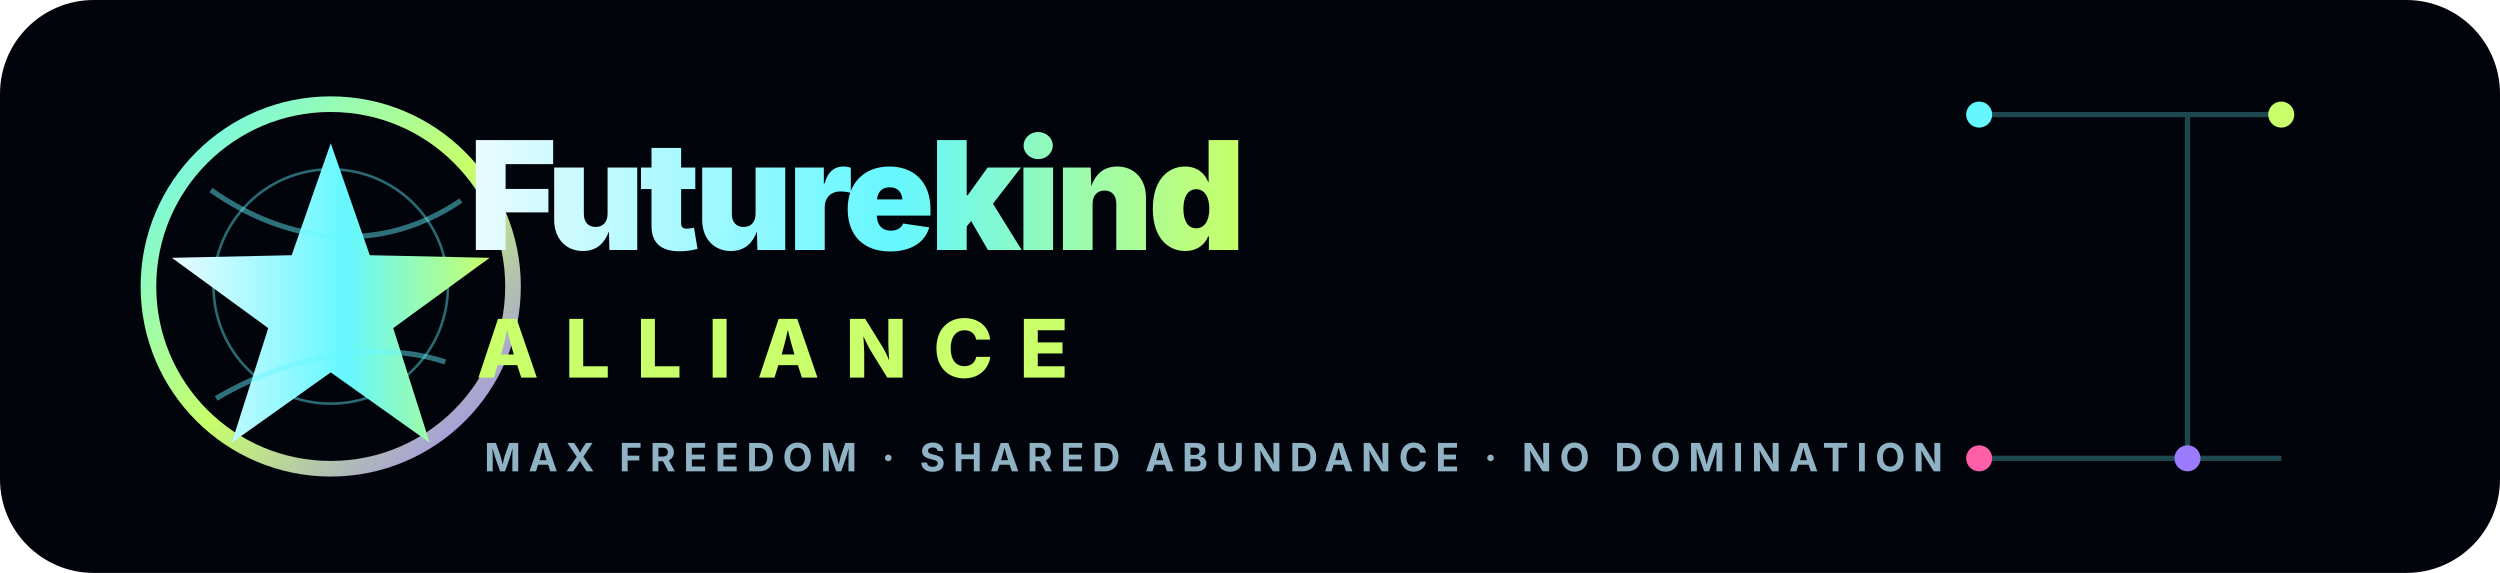
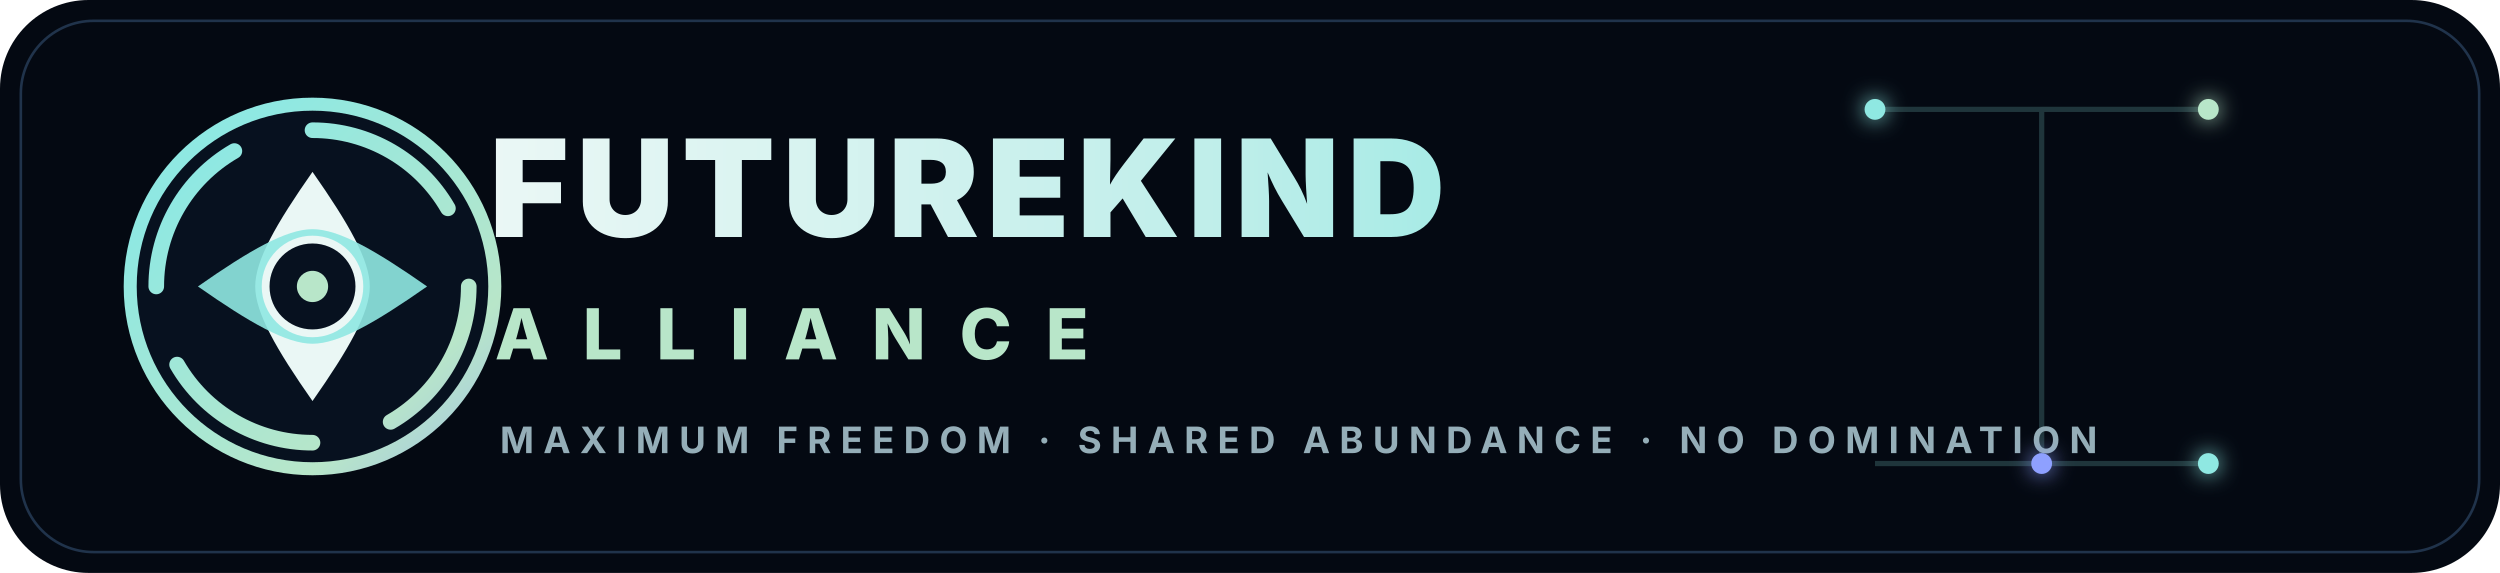
<svg xmlns="http://www.w3.org/2000/svg" viewBox="0 0 960 220" role="img" aria-labelledby="title desc">
  <defs>
-     <linearGradient id="w" x1="0" x2="1">
-       <stop stop-color="#e9fbff" />
-       <stop offset=".55" stop-color="#65f7ff" />
-       <stop offset="1" stop-color="#c8ff6a" />
+     <linearGradient id="edge" x1="40" y1="26" x2="180" y2="178" gradientUnits="userSpaceOnUse">
+       <stop stop-color="#8fe8e2" />
+       <stop offset="0.55" stop-color="#b8e6c9" />
+       <stop offset="1" stop-color="#8ea0ff" />
    </linearGradient>
-     <linearGradient id="ring" x1="0" y1="0" x2="1" y2="1">
-       <stop stop-color="#65f7ff" />
-       <stop offset=".52" stop-color="#c8ff6a" />
-       <stop offset="1" stop-color="#9b7cff" />
+     <linearGradient id="letters" x1="190" x2="640" gradientUnits="userSpaceOnUse">
+       <stop stop-color="#eaf7f5" />
+       <stop offset="0.62" stop-color="#bfeeea" />
+       <stop offset="1" stop-color="#8fe8e2" />
    </linearGradient>
+     <filter id="glow" x="-20%" y="-35%" width="140%" height="170%">
+       <feGaussianBlur stdDeviation="4" result="blur" />
+       <feMerge>
+         <feMergeNode in="blur" />
+         <feMergeNode in="SourceGraphic" />
+       </feMerge>
+     </filter>
  </defs>
-   <rect width="960" height="220" rx="36" fill="#02040c" />
-   <g transform="translate(52 35)">
-     <circle cx="75" cy="75" r="70" fill="none" stroke="url(#ring)" stroke-width="6" />
-     <circle cx="75" cy="75" r="45" fill="none" stroke="#65f7ff" stroke-opacity=".42" />
-     <path d="M75 20l15 43 46 1-37 27 14 44-38-27-38 27 14-44-37-27 46-1 15-43z" fill="url(#w)" />
-     <path d="M31 118c27-16 61-23 88-14M29 38c30 21 65 25 96 4" fill="none" stroke="#65f7ff" stroke-width="2" opacity=".45" />
+   <rect width="960" height="220" rx="34" fill="#040912" />
+   <rect x="8" y="8" width="944" height="204" rx="28" fill="none" stroke="#20334b" />
+   <path d="M720 42h128M720 178h128M784 42v136" stroke="#8fe8e2" stroke-opacity="0.20" stroke-width="2" />
+   <g transform="translate(44 34)">
+     <circle cx="76" cy="76" r="70" fill="#07111f" stroke="url(#edge)" stroke-width="5" />
+     <path d="M76 16a60 60 0 0 1 52 30M136 76a60 60 0 0 1-30 52M76 136a60 60 0 0 1-52-30M16 76a60 60 0 0 1 30-52" fill="none" stroke="url(#edge)" stroke-width="6" stroke-linecap="round" />
+     <path d="M76 32c14 20 22 34 22 44s-8 24-22 44c-14-20-22-34-22-44s8-24 22-44Z" fill="#eaf7f5" />
+     <path d="M32 76c20-14 34-22 44-22s24 8 44 22c-20 14-34 22-44 22s-24-8-44-22Z" fill="#8fe8e2" opacity="0.9" />
+     <circle cx="76" cy="76" r="18" fill="#07111f" stroke="#eaf7f5" stroke-width="3" />
+     <circle cx="76" cy="76" r="6" fill="#b8e6c9" />
  </g>
-   <g font-family="Inter,system-ui,sans-serif">
-     <text x="180" y="96" fill="url(#w)" font-size="58" font-weight="900" letter-spacing="-2">Futurekind</text>
-     <text x="183" y="145" fill="#c8ff6a" font-size="31" font-weight="800" letter-spacing="10">ALLIANCE</text>
-     <text x="186" y="181" fill="#8fb3c4" font-size="15" font-weight="700" letter-spacing="3">MAX FREEDOM · SHARED ABUNDANCE · NO DOMINATION</text>
+   <g font-family="Inter, ui-sans-serif, system-ui, -apple-system, BlinkMacSystemFont, 'Segoe UI', sans-serif">
+     <text x="188" y="91" fill="url(#letters)" font-size="52" font-weight="900" letter-spacing="3">FUTUREKIND</text>
+     <text x="190" y="138" fill="#b8e6c9" font-size="27" font-weight="800" letter-spacing="13">ALLIANCE</text>
+     <text x="192" y="174" fill="#95aeb8" font-size="14" font-weight="700" letter-spacing="3.6">MAXIMUM FREEDOM · SHARED ABUNDANCE · NO DOMINATION</text>
  </g>
-   <path d="M760 44h116M760 176h116M840 44v132" stroke="#65f7ff" stroke-opacity=".28" stroke-width="2" />
-   <circle cx="760" cy="44" r="5" fill="#65f7ff" />
-   <circle cx="876" cy="44" r="5" fill="#c8ff6a" />
-   <circle cx="840" cy="176" r="5" fill="#9b7cff" />
-   <circle cx="760" cy="176" r="5" fill="#ff5ea8" />
+   <g filter="url(#glow)">
+     <circle cx="720" cy="42" r="4" fill="#8fe8e2" />
+     <circle cx="848" cy="42" r="4" fill="#b8e6c9" />
+     <circle cx="784" cy="178" r="4" fill="#8ea0ff" />
+     <circle cx="848" cy="178" r="4" fill="#8fe8e2" />
+   </g>
</svg>
